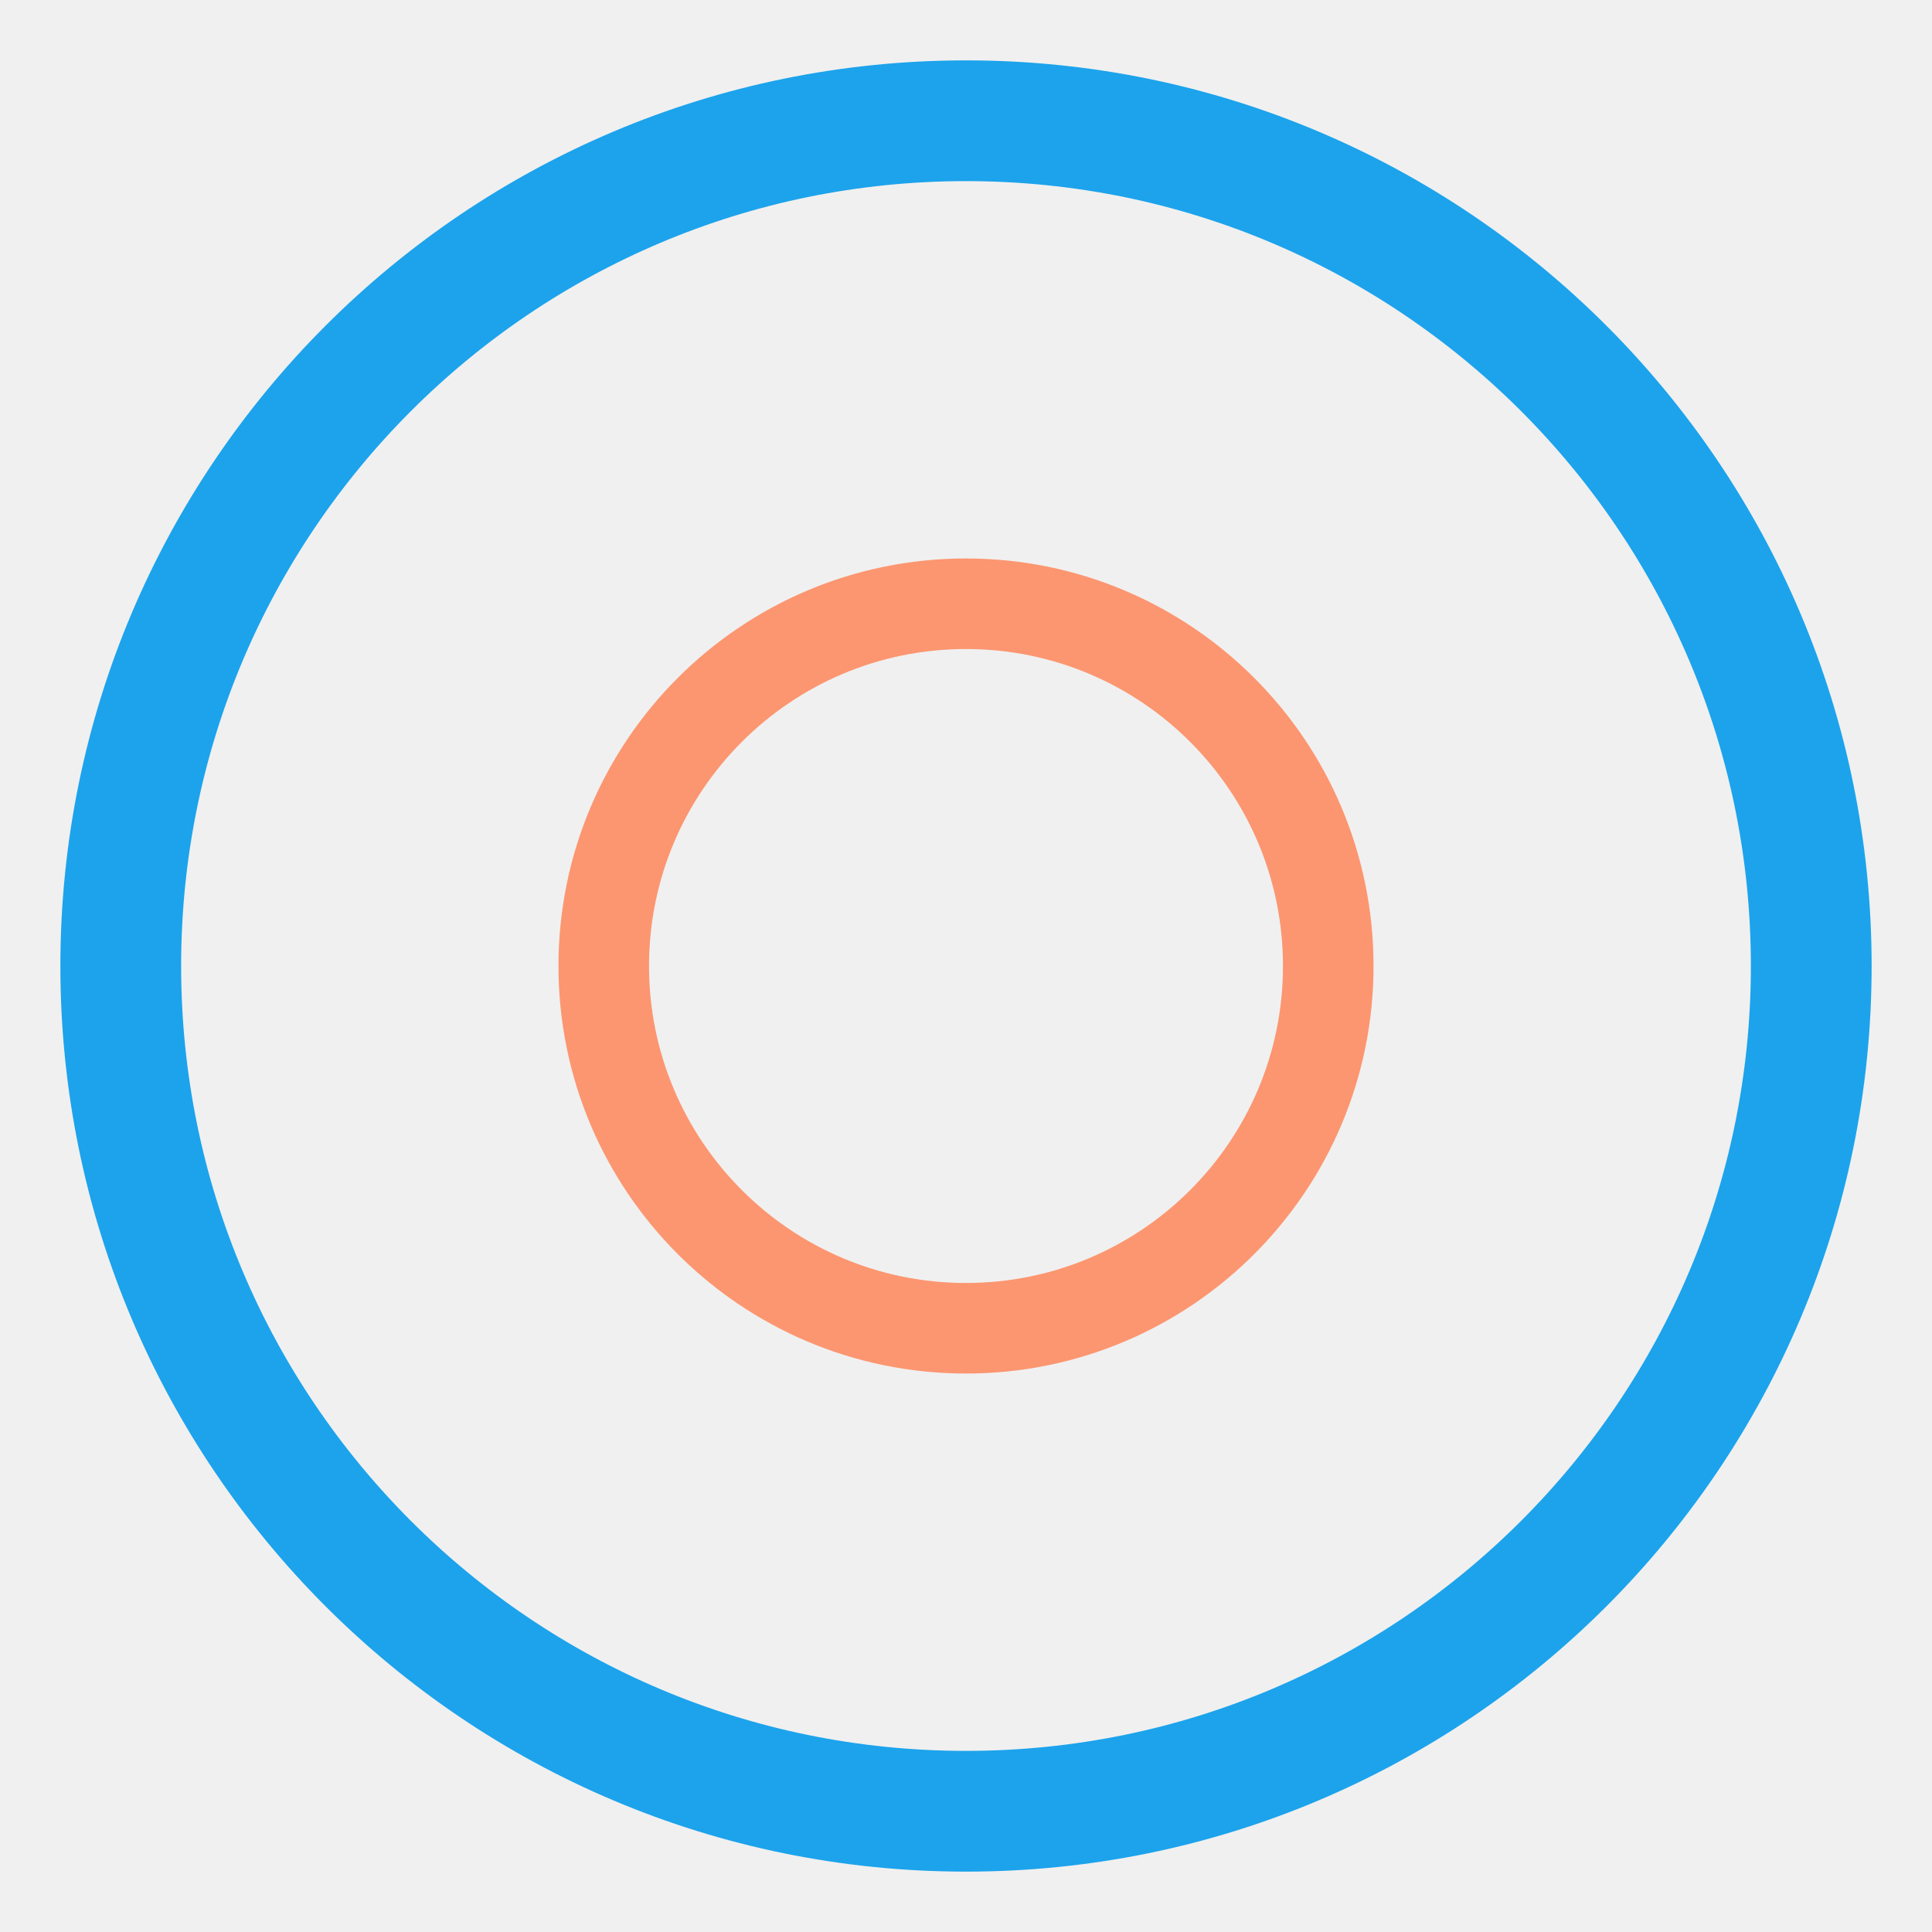
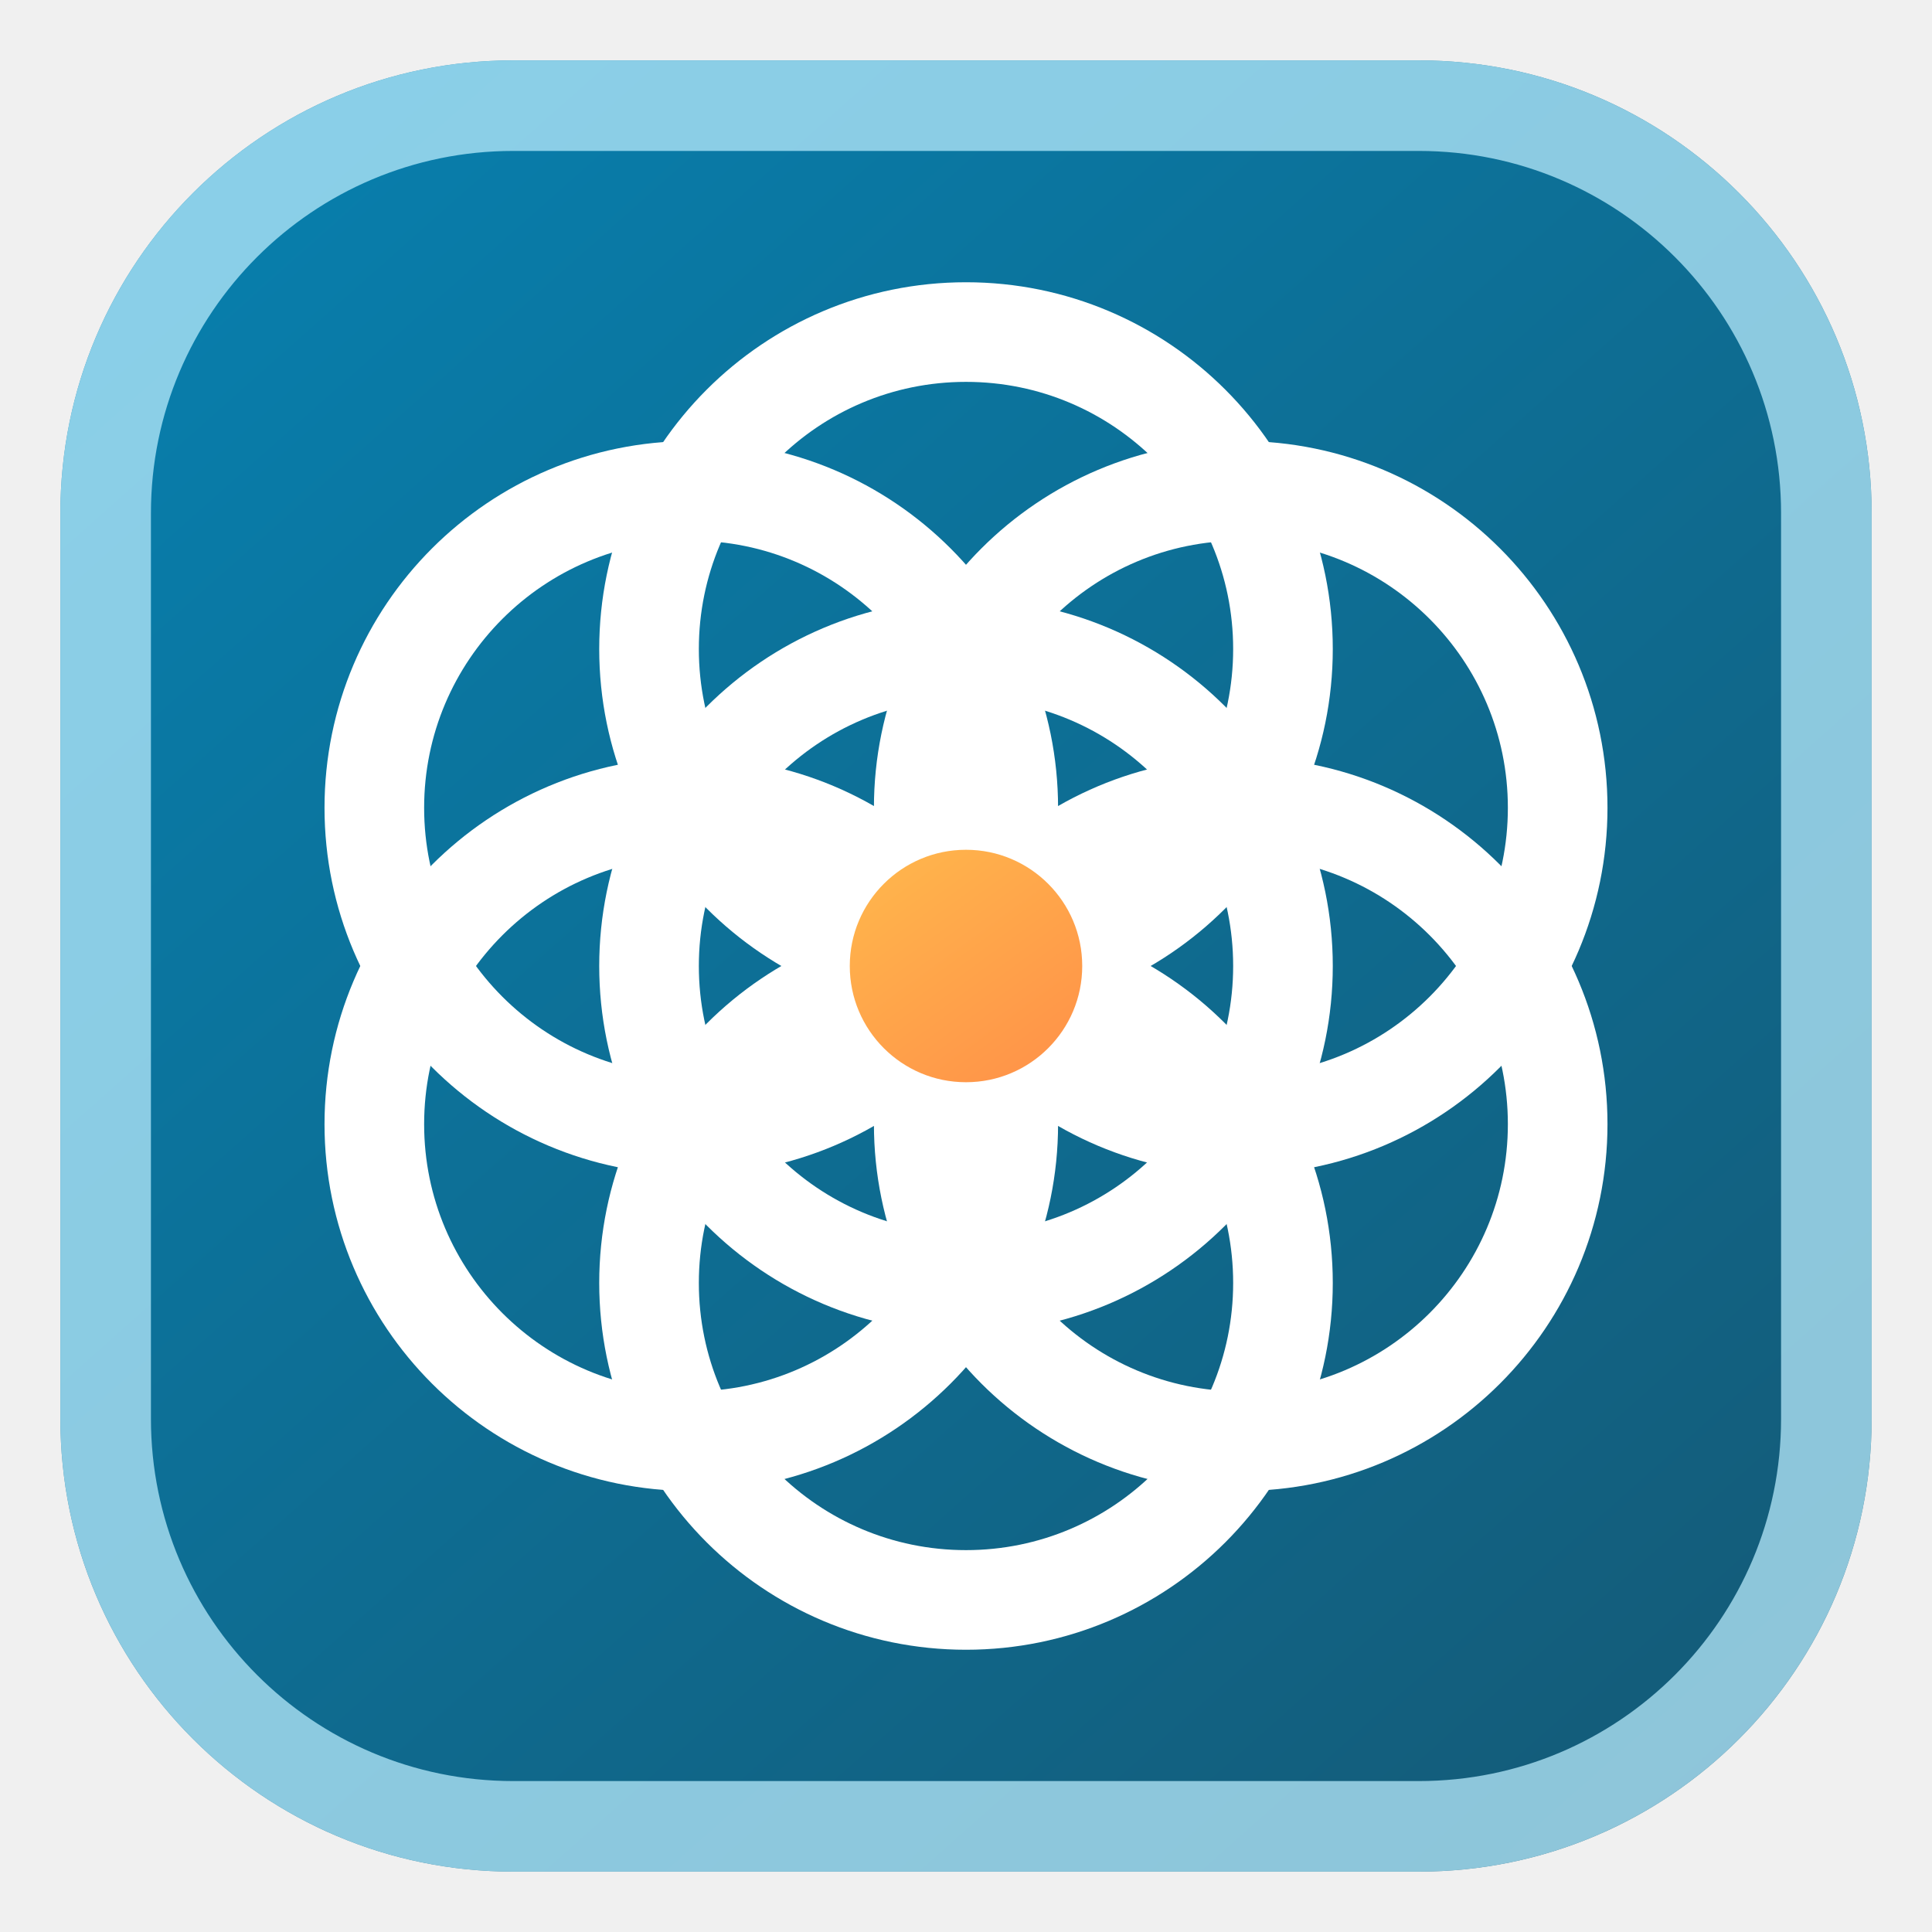
<svg xmlns="http://www.w3.org/2000/svg" viewBox="0 0 32 32" fill="none">
-   <circle cx="16" cy="16" r="14" stroke="#1CA3EC" stroke-width="2" />
-   <circle cx="16" cy="16" r="6" stroke="#FF7F50" stroke-width="1.5" opacity="0.8" />
+   <defs>
+     <linearGradient id="bg" x1="4" y1="3" x2="28" y2="30" gradientUnits="userSpaceOnUse">
+       <stop stop-color="#087EAC" />
+       <stop offset="1" stop-color="#145B78" />
+     </linearGradient>
+     <linearGradient id="center" x1="12" y1="11" x2="20" y2="22" gradientUnits="userSpaceOnUse">
+       <stop stop-color="#FFD54F" />
+       <stop offset="1" stop-color="#FF6D45" />
+     </linearGradient>
+   </defs>
+   <rect x="1" y="1" width="30" height="30" rx="7.5" fill="url(#bg)" />
+   <rect x="1.75" y="1.75" width="28.5" height="28.5" rx="6.75" stroke="#BDEEFF" stroke-opacity=".72" stroke-width="1.5" />
+   <g stroke="#FFFFFF" stroke-width="1.65" stroke-linecap="round" stroke-linejoin="round">
+     <circle cx="16" cy="16" r="5.25" />
+     <circle cx="16" cy="10.75" r="5.25" />
+     <circle cx="20.55" cy="13.38" r="5.25" />
+     <circle cx="20.55" cy="18.62" r="5.25" />
+     <circle cx="16" cy="21.25" r="5.25" />
+     <circle cx="11.45" cy="18.62" r="5.25" />
+     <circle cx="11.45" cy="13.38" r="5.25" />
+   </g>
+   <circle cx="16" cy="16" r="2.35" fill="url(#center)" stroke="#FFFFFF" stroke-width=".85" />
</svg>
